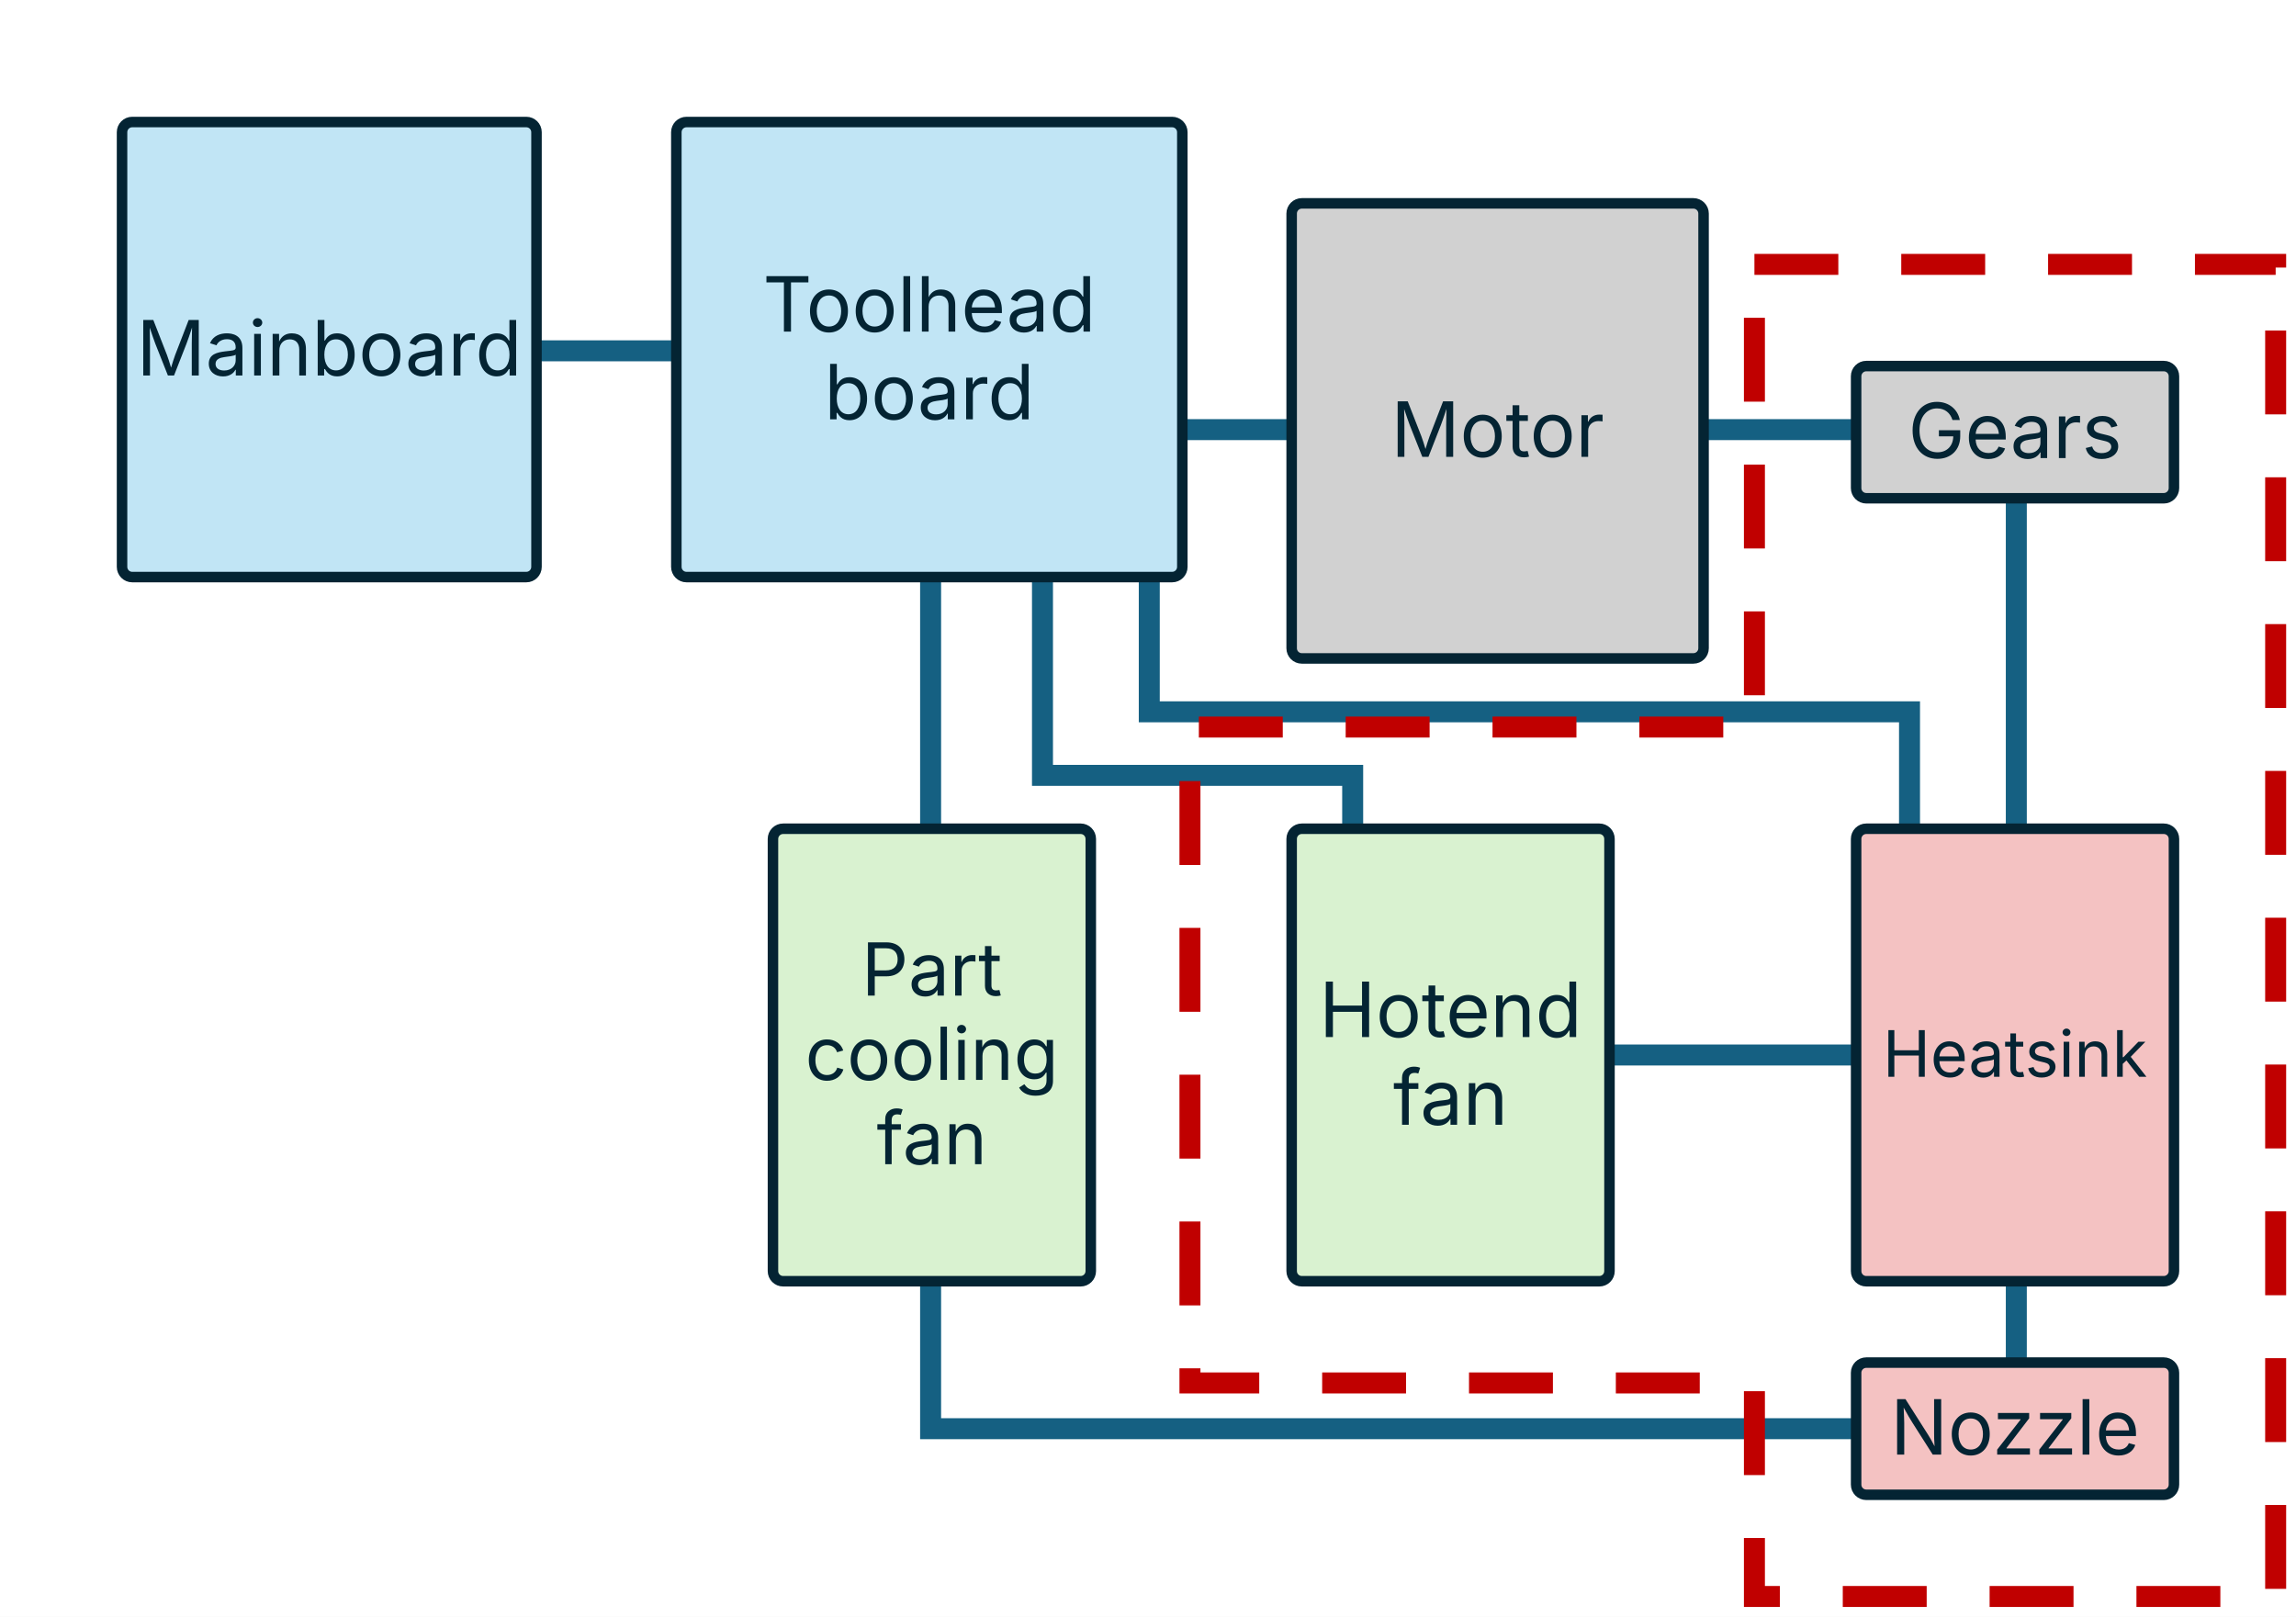
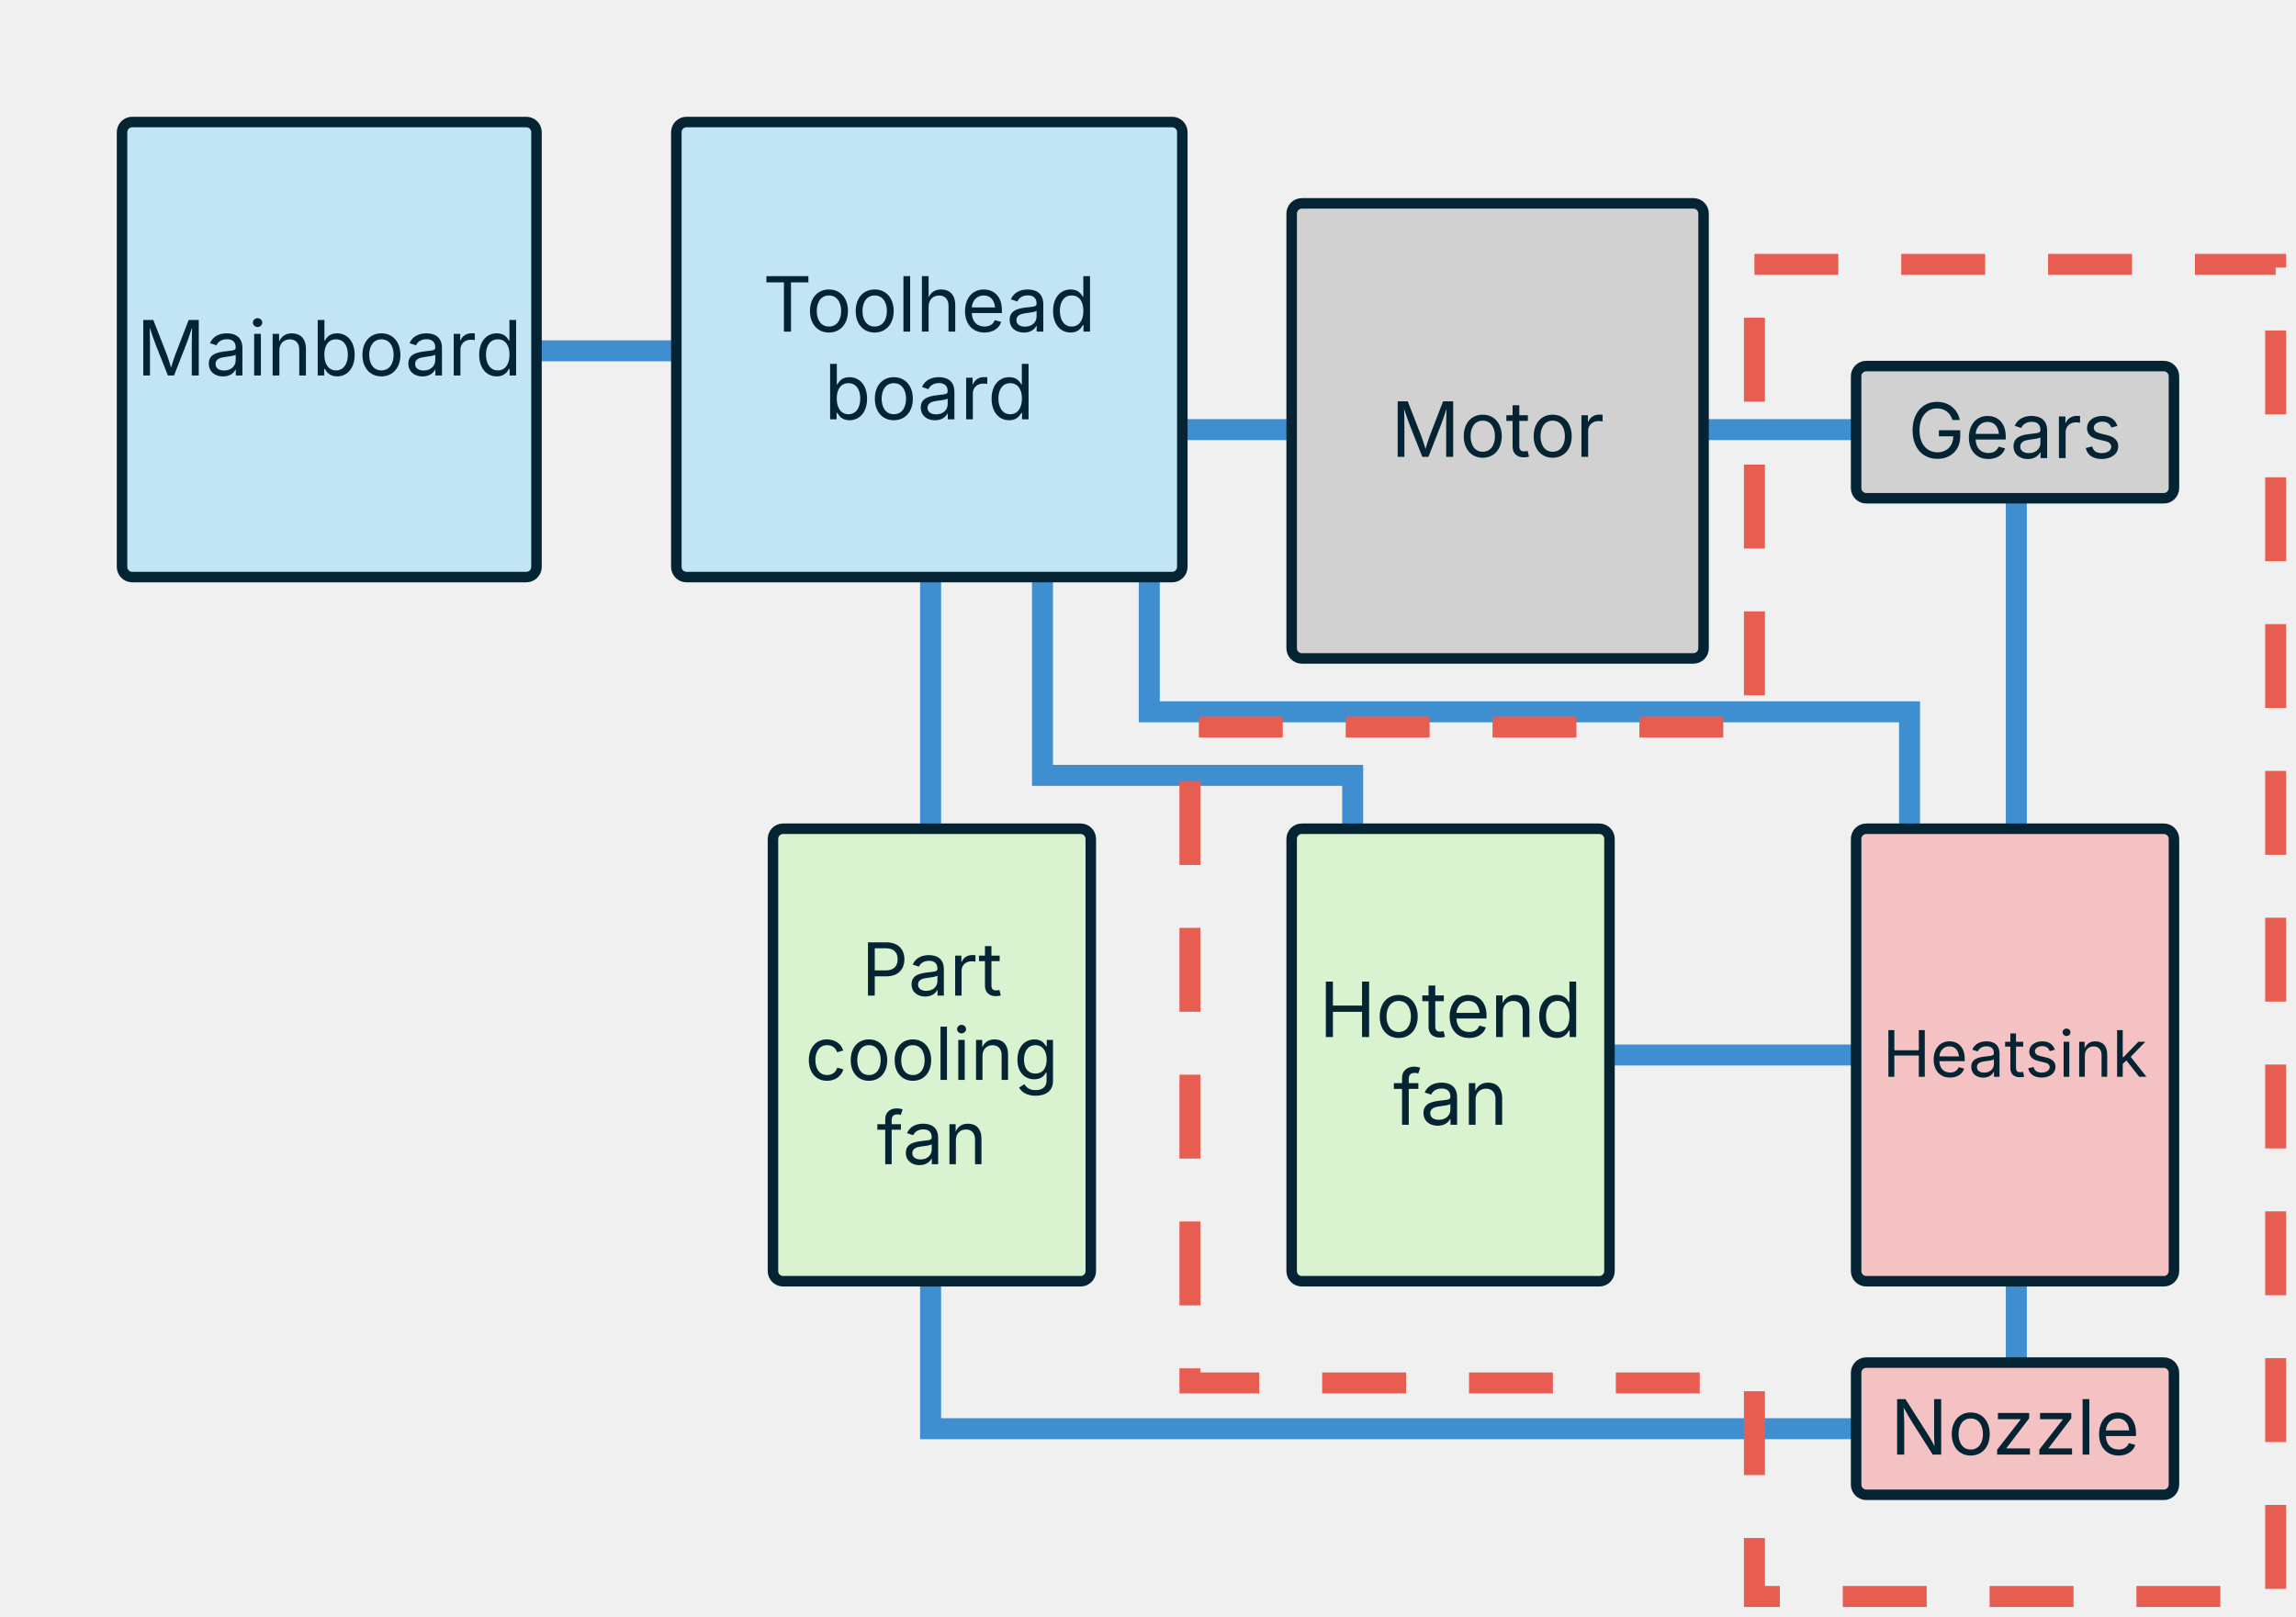
<svg xmlns="http://www.w3.org/2000/svg" version="1.1" class="td-diagram" viewBox="-48 -48 903 636" preserveAspectRatio="xMidYMid meet" role="img">
-   <rect x="-48" y="-48" width="903" height="636" fill="#FFFFFF" />
-   <path d="M163 90L218 90" fill="none" stroke="#156082" stroke-width="8.25" stroke-linecap="square" stroke-linejoin="miter" class="td-edge" data-edge="mainboard~toolhead_board" data-kind="signal" />
-   <path d="M417 121L460 121" fill="none" stroke="#156082" stroke-width="8.25" stroke-linecap="square" stroke-linejoin="miter" class="td-edge" data-edge="toolhead_board~motor" data-kind="power" />
-   <path d="M318 179L318 278" fill="none" stroke="#156082" stroke-width="8.25" stroke-linecap="square" stroke-linejoin="miter" class="td-edge" data-edge="toolhead_board~part_cooling_fan" data-kind="power" />
-   <path d="M362 179L362 257L484 257L484 278" fill="none" stroke="#156082" stroke-width="8.25" stroke-linecap="square" stroke-linejoin="miter" class="td-edge" data-edge="toolhead_board~hotend_fan" data-kind="power" />
-   <path d="M404 179L404 232L703 232L703 278" fill="none" stroke="#156082" stroke-width="8.25" stroke-linecap="square" stroke-linejoin="miter" class="td-edge" data-edge="toolhead_board~heatsink" data-kind="power" />
-   <path d="M622 121L682 121" fill="none" stroke="#156082" stroke-width="8.25" stroke-linecap="square" stroke-linejoin="miter" class="td-edge" data-edge="motor~gears" data-kind="mechanical" />
-   <path d="M745 148L745 278" fill="none" stroke="#156082" stroke-width="8.25" stroke-linecap="square" stroke-linejoin="miter" class="td-edge" data-edge="gears~heatsink" data-kind="filament" />
-   <path d="M745 456L745 488" fill="none" stroke="#156082" stroke-width="8.25" stroke-linecap="square" stroke-linejoin="miter" class="td-edge" data-edge="heatsink~nozzle" data-kind="filament" />
-   <path d="M585 367L682 367" fill="none" stroke="#156082" stroke-width="8.25" stroke-linecap="square" stroke-linejoin="miter" class="td-edge" data-edge="hotend_fan~heatsink" data-kind="air" />
-   <path d="M318 456L318 514L682 514" fill="none" stroke="#156082" stroke-width="8.25" stroke-linecap="square" stroke-linejoin="miter" class="td-edge" data-edge="part_cooling_fan~nozzle" data-kind="air" />
+   <path d="M163 90L218 90" fill="none" stroke="#3F8FD0" stroke-width="8.25" stroke-linecap="square" stroke-linejoin="miter" class="td-edge" data-edge="mainboard~toolhead_board" data-kind="signal" />
+   <path d="M417 121L460 121" fill="none" stroke="#3F8FD0" stroke-width="8.25" stroke-linecap="square" stroke-linejoin="miter" class="td-edge" data-edge="toolhead_board~motor" data-kind="power" />
+   <path d="M318 179L318 278" fill="none" stroke="#3F8FD0" stroke-width="8.25" stroke-linecap="square" stroke-linejoin="miter" class="td-edge" data-edge="toolhead_board~part_cooling_fan" data-kind="power" />
+   <path d="M362 179L362 257L484 257L484 278" fill="none" stroke="#3F8FD0" stroke-width="8.25" stroke-linecap="square" stroke-linejoin="miter" class="td-edge" data-edge="toolhead_board~hotend_fan" data-kind="power" />
+   <path d="M404 179L404 232L703 232L703 278" fill="none" stroke="#3F8FD0" stroke-width="8.25" stroke-linecap="square" stroke-linejoin="miter" class="td-edge" data-edge="toolhead_board~heatsink" data-kind="power" />
+   <path d="M622 121L682 121" fill="none" stroke="#3F8FD0" stroke-width="8.25" stroke-linecap="square" stroke-linejoin="miter" class="td-edge" data-edge="motor~gears" data-kind="mechanical" />
+   <path d="M745 148L745 278" fill="none" stroke="#3F8FD0" stroke-width="8.25" stroke-linecap="square" stroke-linejoin="miter" class="td-edge" data-edge="gears~heatsink" data-kind="filament" />
+   <path d="M745 456L745 488" fill="none" stroke="#3F8FD0" stroke-width="8.25" stroke-linecap="square" stroke-linejoin="miter" class="td-edge" data-edge="heatsink~nozzle" data-kind="filament" />
+   <path d="M585 367L682 367" fill="none" stroke="#3F8FD0" stroke-width="8.25" stroke-linecap="square" stroke-linejoin="miter" class="td-edge" data-edge="hotend_fan~heatsink" data-kind="air" />
+   <path d="M318 456L318 514L682 514" fill="none" stroke="#3F8FD0" stroke-width="8.25" stroke-linecap="square" stroke-linejoin="miter" class="td-edge" data-edge="part_cooling_fan~nozzle" data-kind="air" />
  <g class="td-block" data-block="mainboard" data-group="control">
    <rect x="0" y="0" width="163" height="179" rx="4" fill="#C1E5F5" stroke="#042433" stroke-width="4.13" />
    <text x="81.5" y="99.7" text-anchor="middle" font-size="30" font-family="system-ui, -apple-system, Segoe UI, sans-serif" fill="#042433">Mainboard</text>
  </g>
  <g class="td-block" data-block="toolhead_board" data-group="control">
    <rect x="218" y="0" width="199" height="179" rx="4" fill="#C1E5F5" stroke="#042433" stroke-width="4.13" />
    <text x="317.5" y="82.45" text-anchor="middle" font-size="30" font-family="system-ui, -apple-system, Segoe UI, sans-serif" fill="#042433">Toolhead</text>
    <text x="317.5" y="116.95" text-anchor="middle" font-size="30" font-family="system-ui, -apple-system, Segoe UI, sans-serif" fill="#042433">board</text>
  </g>
  <g class="td-block" data-block="motor" data-group="drive">
    <rect x="460" y="32" width="162" height="179" rx="4" fill="#D1D1D1" stroke="#042433" stroke-width="4.13" />
    <text x="541" y="131.7" text-anchor="middle" font-size="30" font-family="system-ui, -apple-system, Segoe UI, sans-serif" fill="#042433">Motor</text>
  </g>
  <g class="td-block is-tool" data-block="gears" data-group="drive">
    <rect x="682" y="96" width="125" height="52" rx="4" fill="#D1D1D1" stroke="#042433" stroke-width="4.13" />
    <text x="744.5" y="132.2" text-anchor="middle" font-size="30" font-family="system-ui, -apple-system, Segoe UI, sans-serif" fill="#042433">Gears</text>
  </g>
  <g class="td-block" data-block="part_cooling_fan" data-group="cooling">
    <rect x="256" y="278" width="125" height="178" rx="4" fill="#D9F2D0" stroke="#042433" stroke-width="4.13" />
    <text x="318.5" y="343.647" text-anchor="middle" font-size="28.83" font-family="system-ui, -apple-system, Segoe UI, sans-serif" fill="#042433">Part</text>
    <text x="318.5" y="376.803" text-anchor="middle" font-size="28.83" font-family="system-ui, -apple-system, Segoe UI, sans-serif" fill="#042433">cooling</text>
    <text x="318.5" y="409.958" text-anchor="middle" font-size="28.83" font-family="system-ui, -apple-system, Segoe UI, sans-serif" fill="#042433">fan</text>
  </g>
  <g class="td-block is-tool" data-block="hotend_fan" data-group="cooling">
    <rect x="460" y="278" width="125" height="178" rx="4" fill="#D9F2D0" stroke="#042433" stroke-width="4.13" />
    <text x="522.5" y="359.95" text-anchor="middle" font-size="30" font-family="system-ui, -apple-system, Segoe UI, sans-serif" fill="#042433">Hotend</text>
    <text x="522.5" y="394.45" text-anchor="middle" font-size="30" font-family="system-ui, -apple-system, Segoe UI, sans-serif" fill="#042433">fan</text>
  </g>
  <g class="td-block is-tool" data-block="heatsink" data-group="hot">
    <rect x="682" y="278" width="125" height="178" rx="4" fill="#F4C2C2" stroke="#042433" stroke-width="4.13" />
    <text x="744.5" y="375.577" text-anchor="middle" font-size="25.23" font-family="system-ui, -apple-system, Segoe UI, sans-serif" fill="#042433">Heatsink</text>
  </g>
  <g class="td-block is-tool" data-block="nozzle" data-group="hot">
    <rect x="682" y="488" width="125" height="52" rx="4" fill="#F4C2C2" stroke="#042433" stroke-width="4.13" />
    <text x="744.5" y="524.2" text-anchor="middle" font-size="30" font-family="system-ui, -apple-system, Segoe UI, sans-serif" fill="#042433">Nozzle</text>
  </g>
-   <path class="td-boundary" d="M642 56L847 56L847 580L642 580L642 496L420 496L420 238L642 238Z" fill="none" stroke="#C00000" stroke-width="8.25" stroke-dasharray="33 24.75" stroke-linejoin="miter" />
+   <path class="td-boundary" d="M642 56L847 56L847 580L642 580L642 496L420 496L420 238L642 238Z" fill="none" stroke="#E85D52" stroke-width="8.25" stroke-dasharray="33 24.75" stroke-linejoin="miter" />
</svg>
